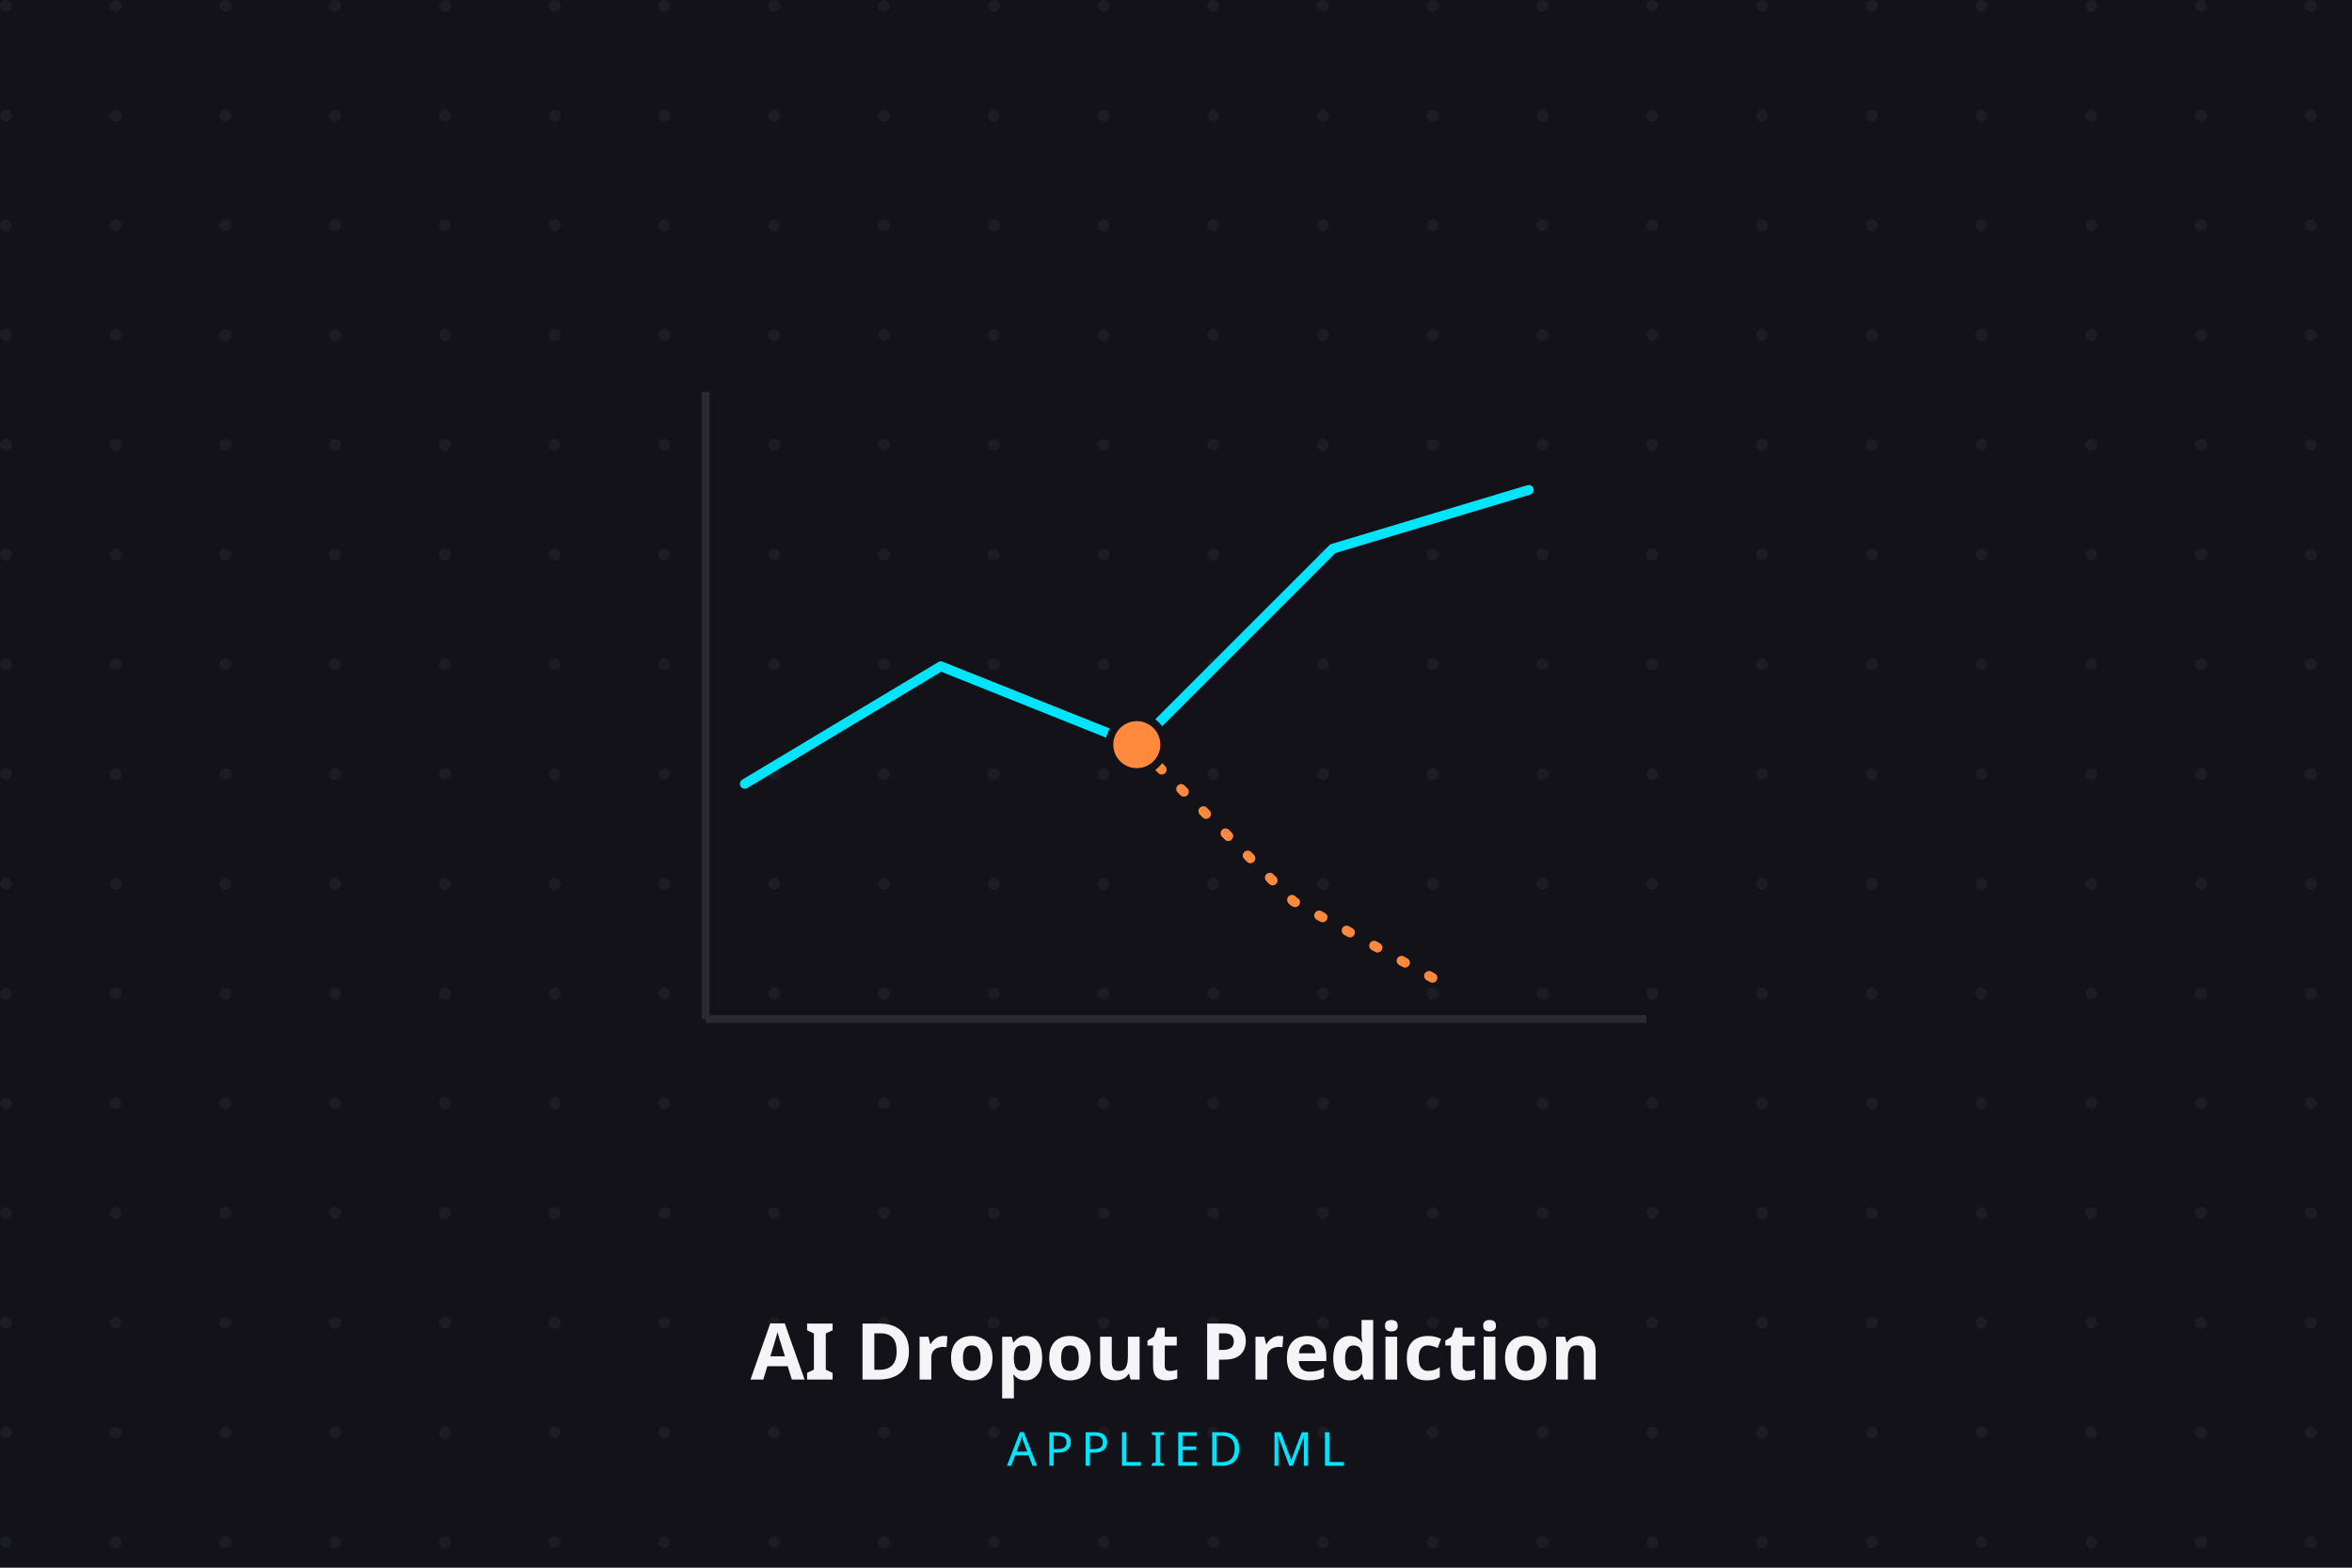
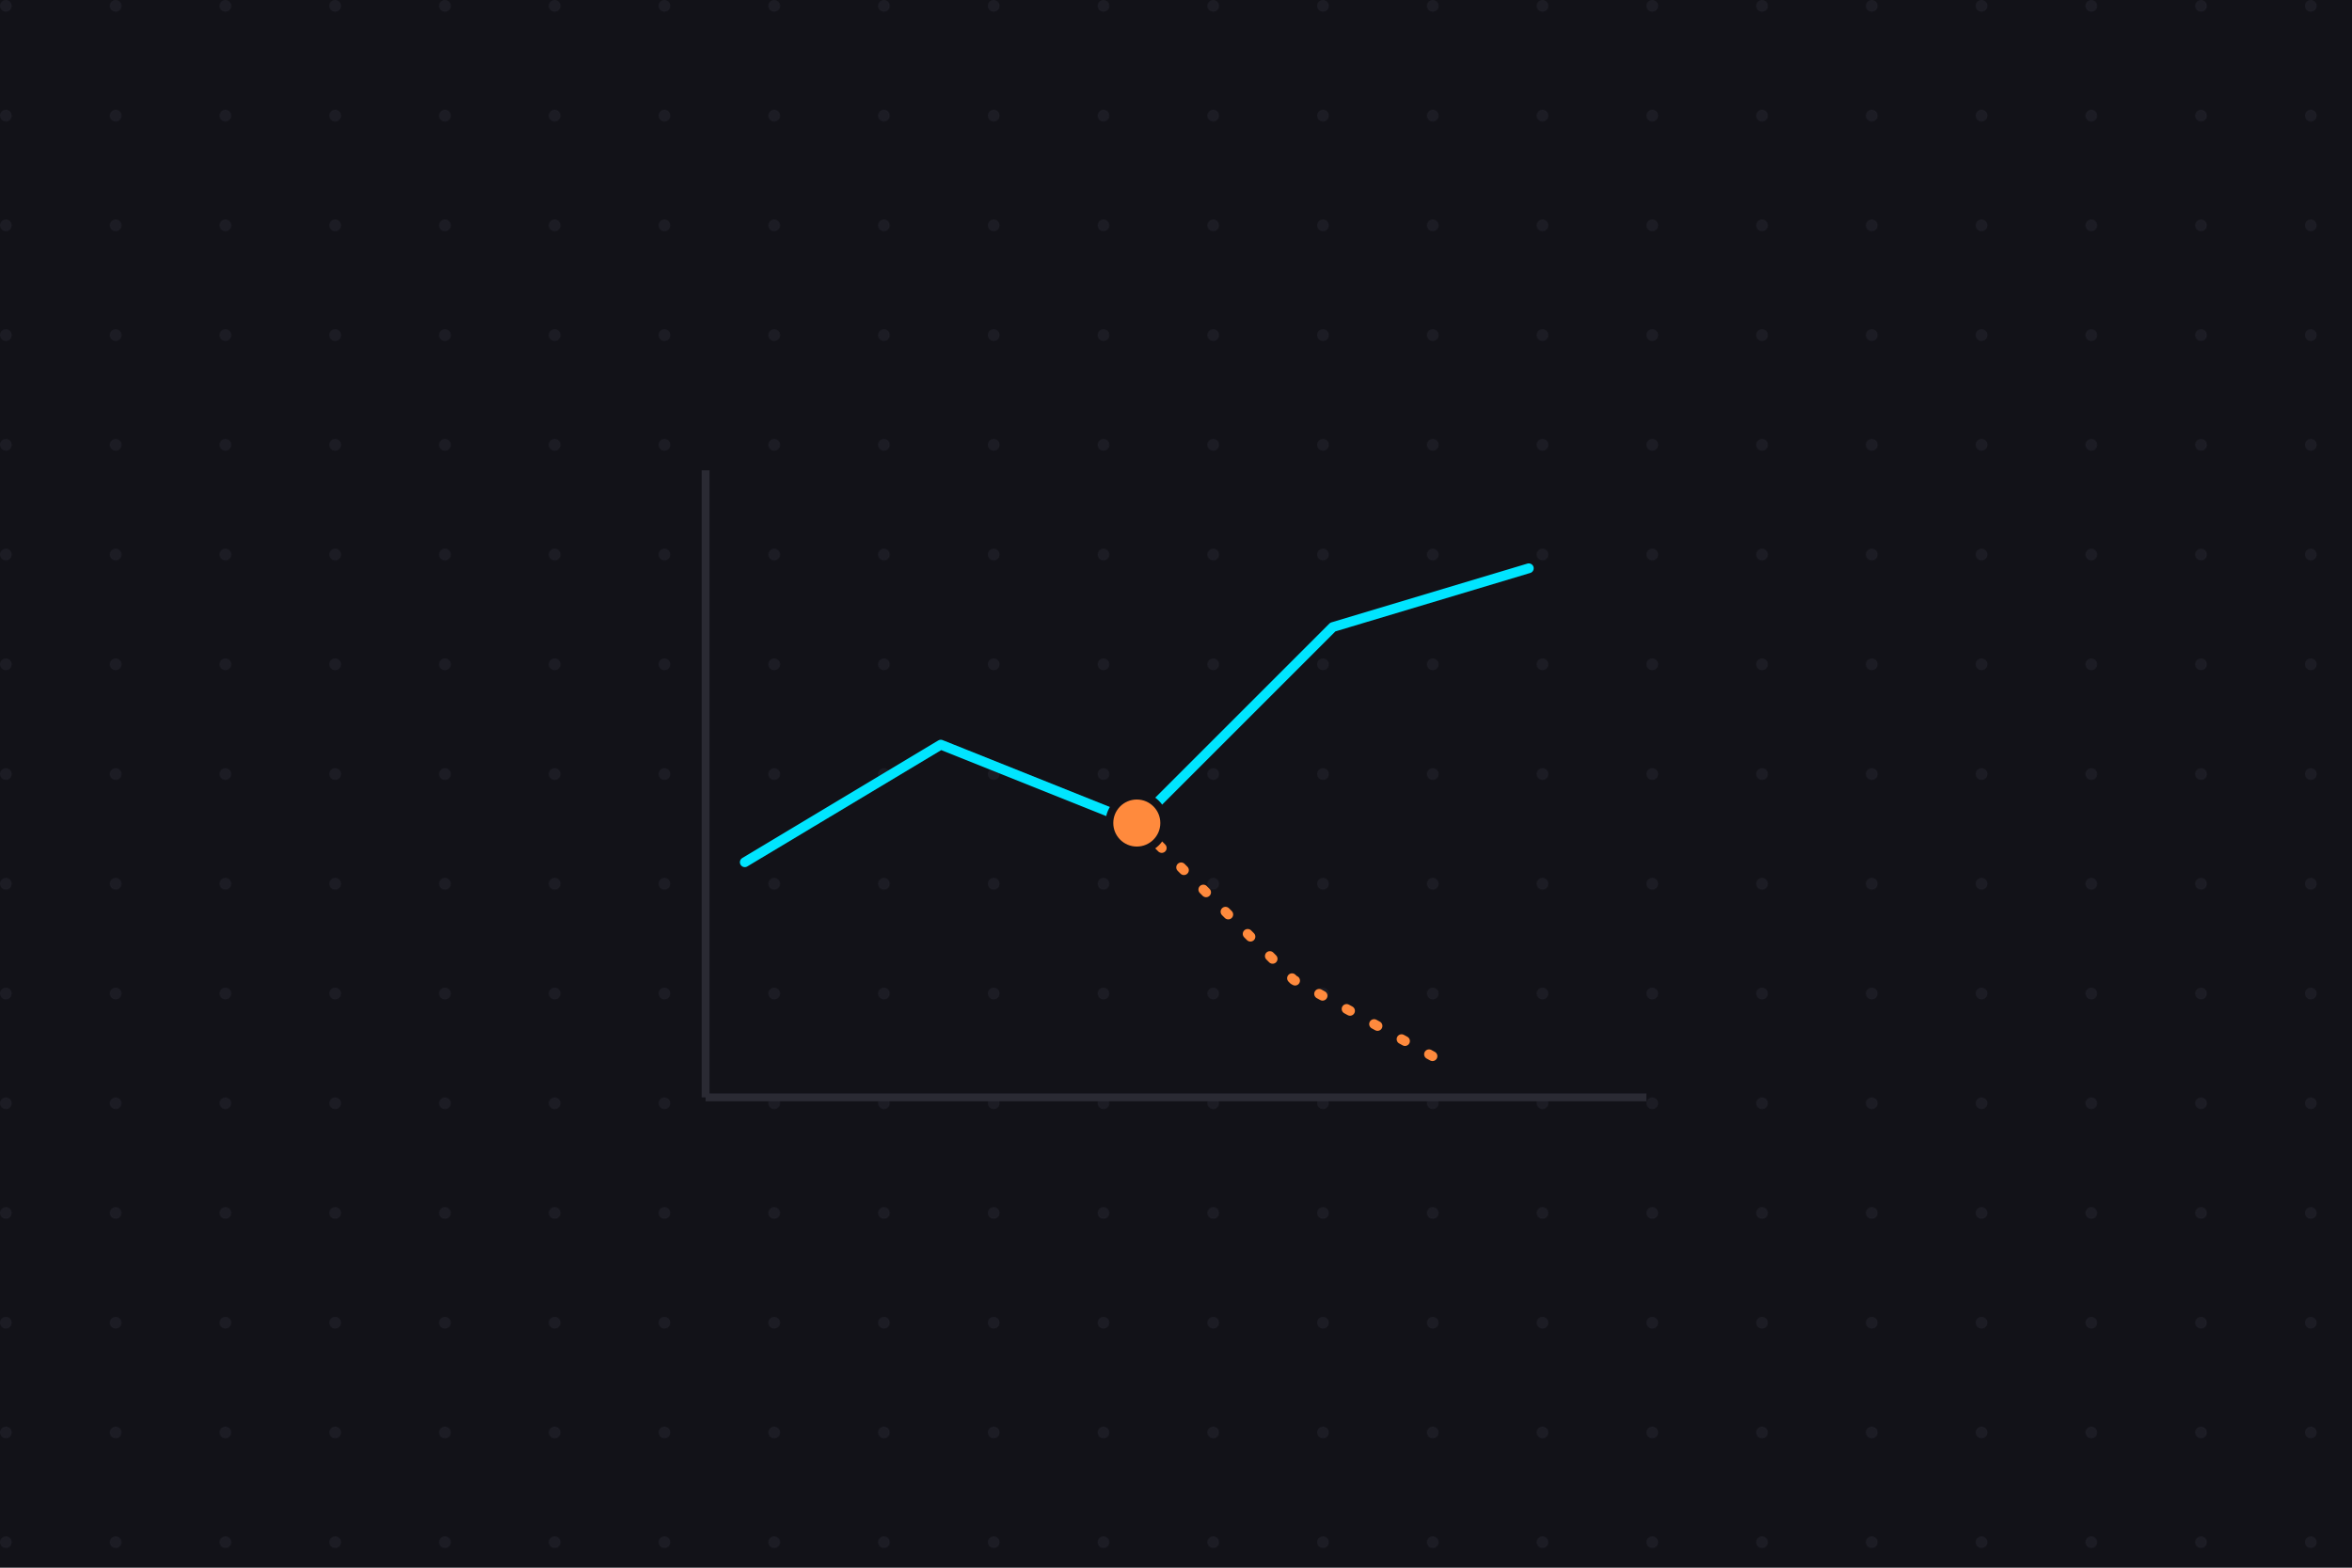
<svg xmlns="http://www.w3.org/2000/svg" width="600" height="400" viewBox="0 0 600 400">
  <defs>
    <pattern id="dots-adp" width="28" height="28" patternUnits="userSpaceOnUse">
      <circle cx="1.5" cy="1.5" r="1.5" fill="#1c1c24" />
    </pattern>
  </defs>
  <rect width="600" height="400" fill="#121218" />
  <rect width="600" height="400" fill="url(#dots-adp)" />
-   <g transform="translate(300,180)">
+   <g transform="translate(300,200)">
    <line x1="-120" y1="80" x2="120" y2="80" stroke="#2a2a33" stroke-width="2" />
    <line x1="-120" y1="80" x2="-120" y2="-80" stroke="#2a2a33" stroke-width="2" />
    <polyline points="-110,20 -60,-10 -10,10 40,-40 90,-55" fill="none" stroke="#00E5FF" stroke-width="2.5" stroke-linecap="round" stroke-linejoin="round" />
    <polyline points="-10,10 30,50 70,72" fill="none" stroke="#FF8A3D" stroke-width="2.5" stroke-linecap="round" stroke-linejoin="round" stroke-dasharray="1 7" />
    <circle cx="-10" cy="10" r="7" fill="#FF8A3D" stroke="#121218" stroke-width="2" />
  </g>
-   <text x="300" y="352" fill="#F5F5F7" font-family="sans-serif" font-size="20" font-weight="700" text-anchor="middle">AI Dropout Prediction</text>
-   <text x="300" y="374" fill="#00E5FF" font-family="sans-serif" font-size="12" letter-spacing="2" text-anchor="middle">APPLIED ML</text>
</svg>
